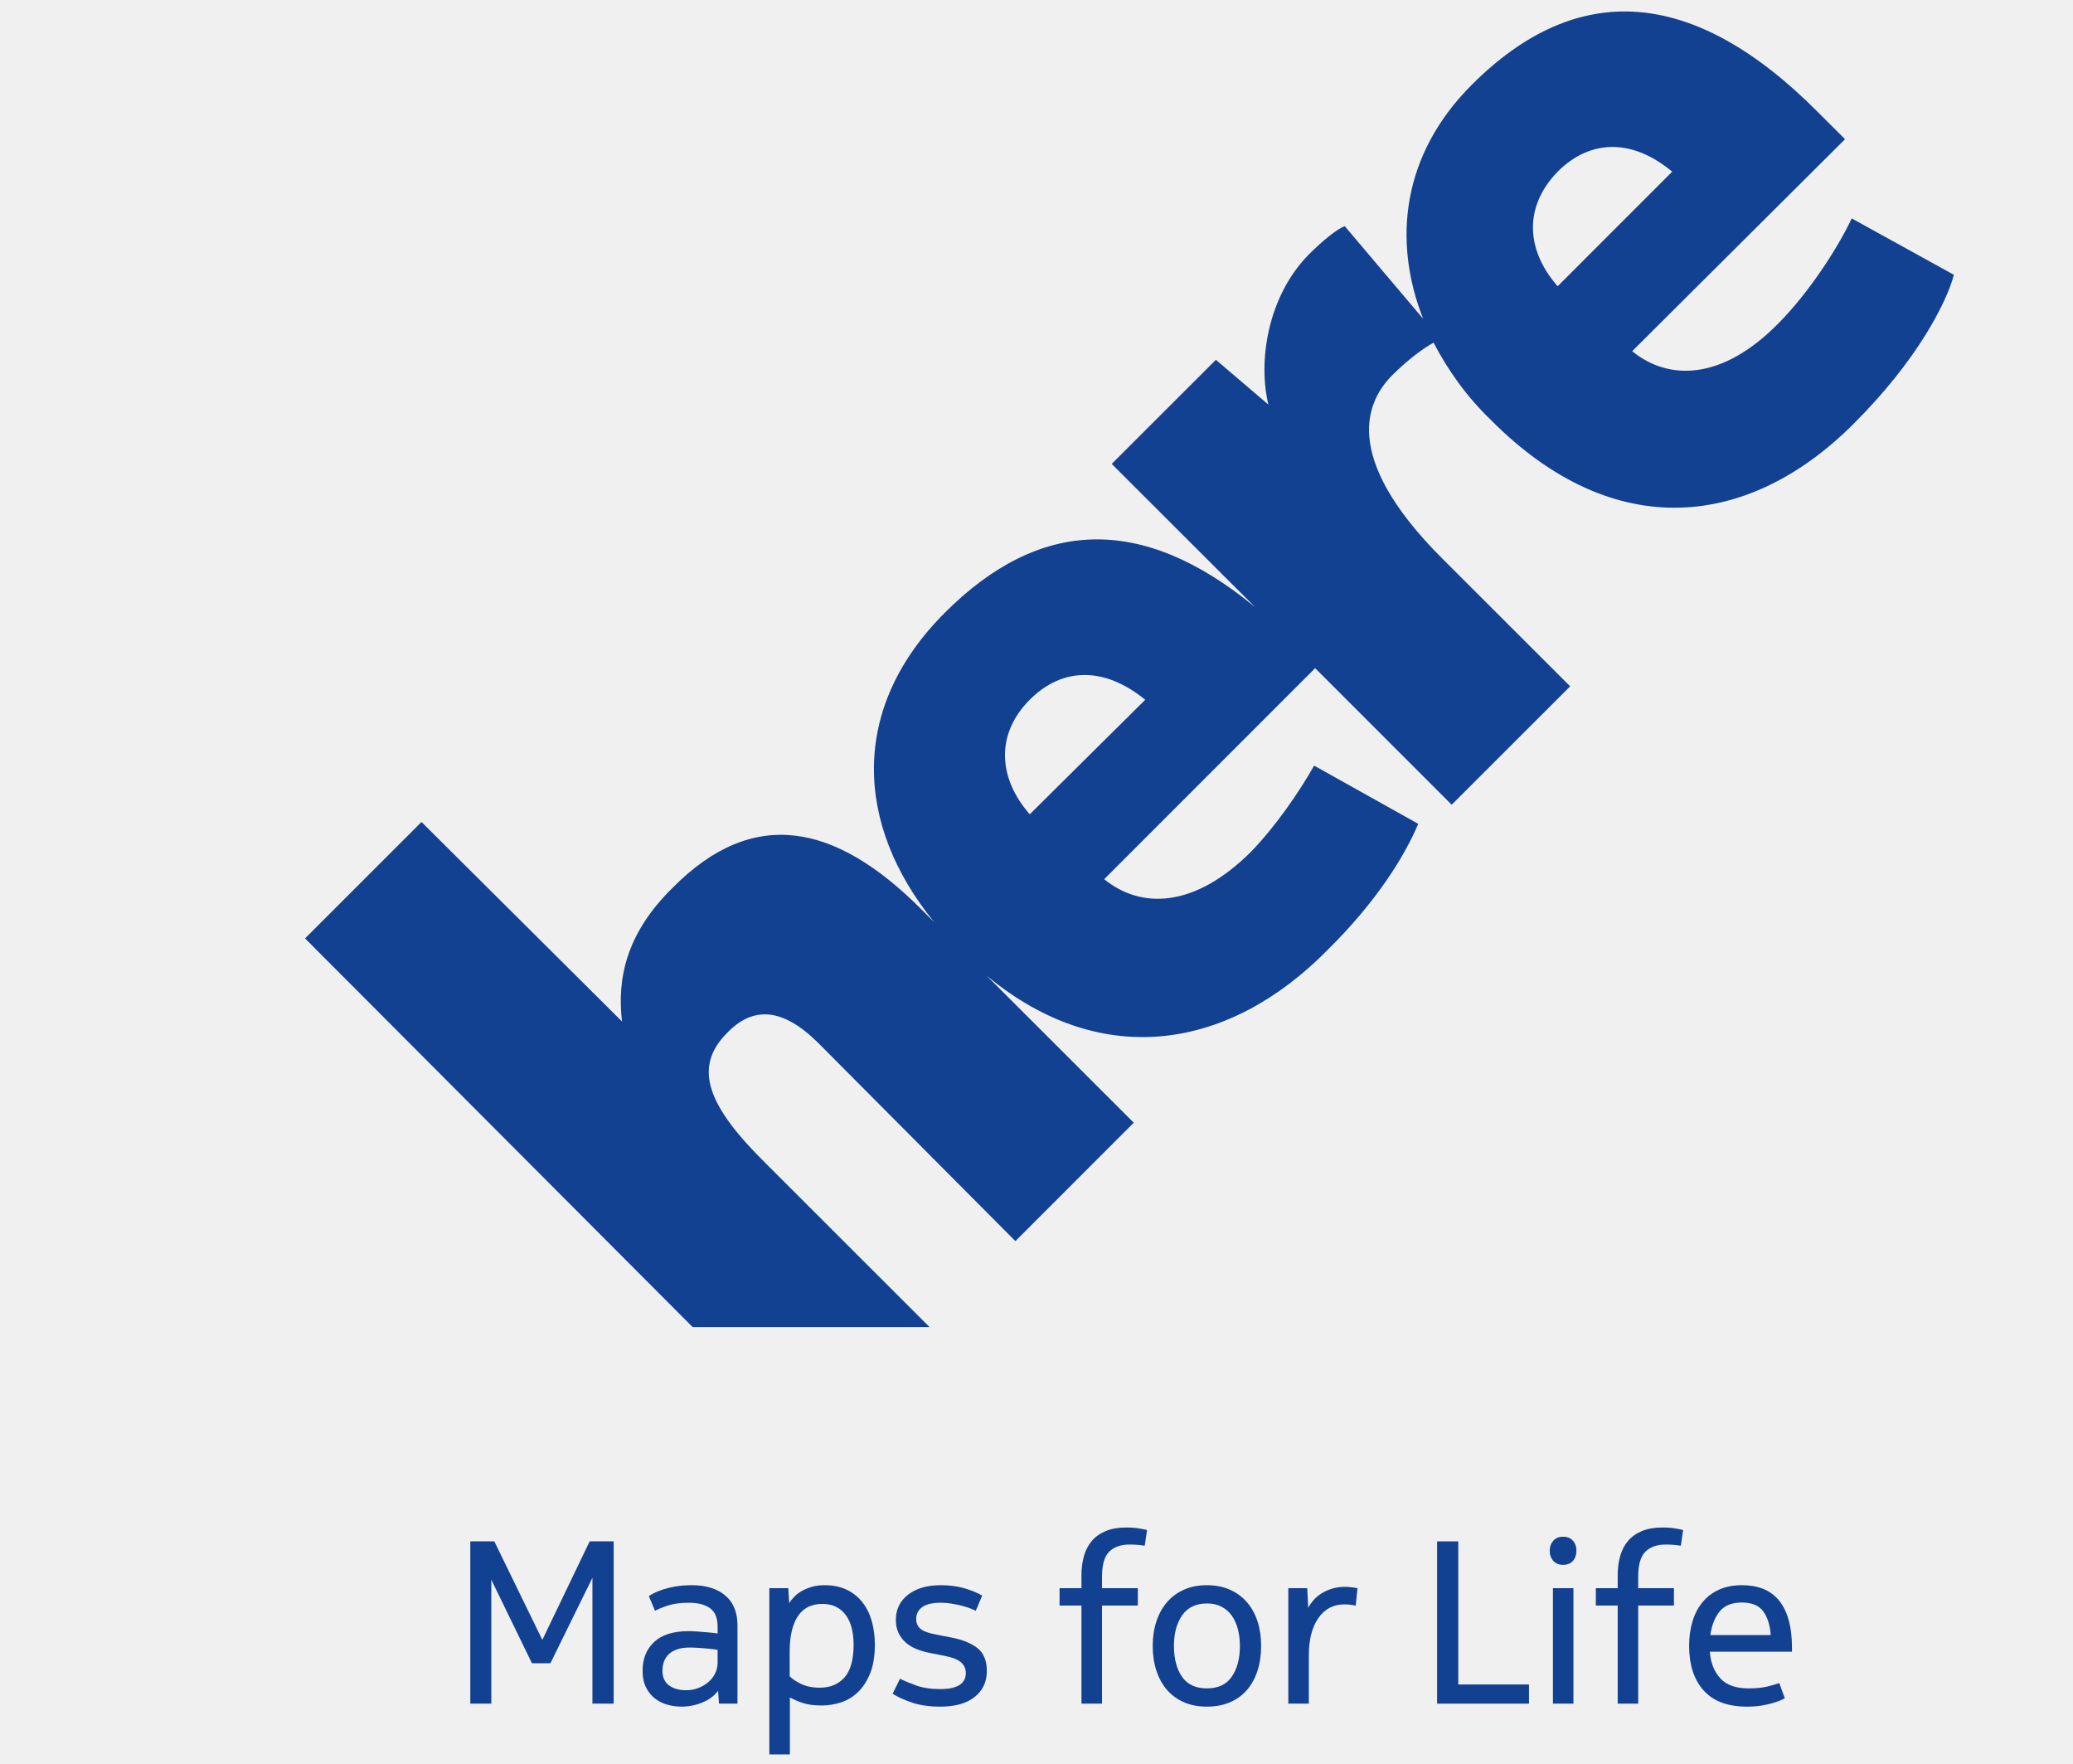
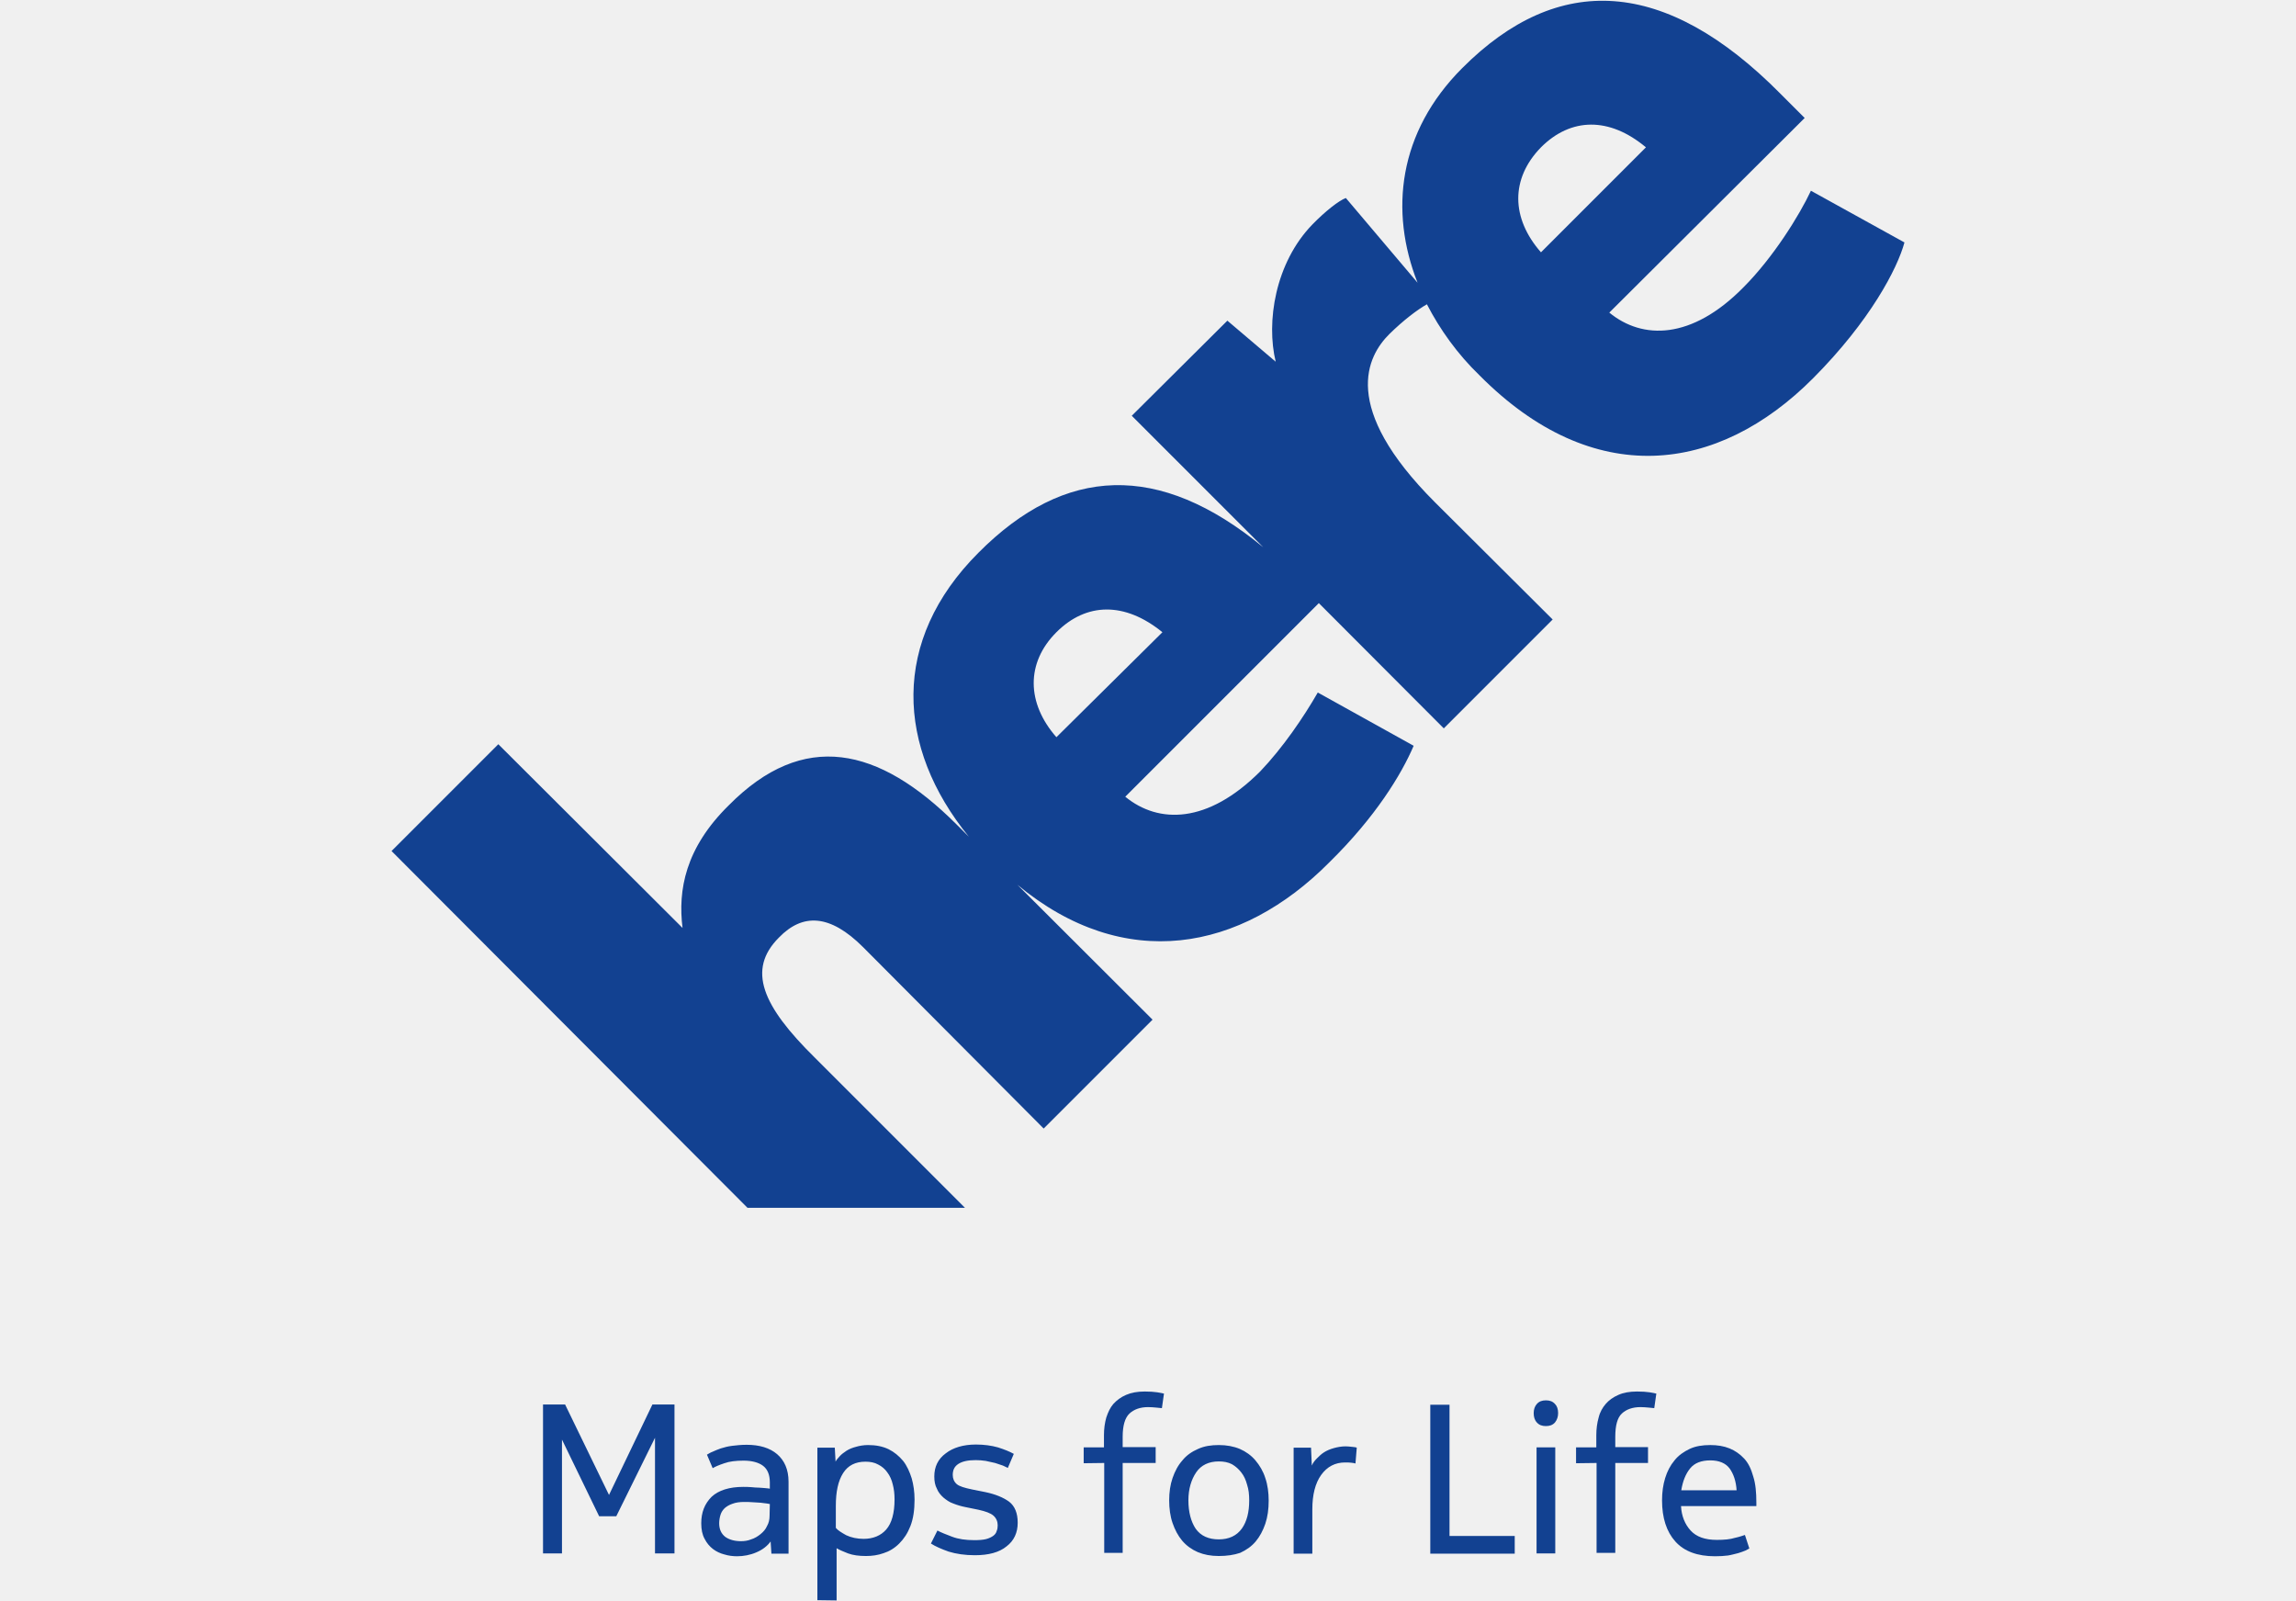
- <svg xmlns="http://www.w3.org/2000/svg" xmlns:xlink="http://www.w3.org/1999/xlink" width="670px" height="570px" viewBox="-50 0 620 570" version="1.1">
-   <defs>
-     <path id="path-1" d="M0,0.61 L850.39,0.61 L850.39,851 L0,851 L0,0.61 Z" />
-   </defs>
-   <g id="Page-1" stroke="none" stroke-width="1" fill="none" fill-rule="evenodd">
-     <g id="HERE_Logo_MFL_White_RGB" transform="translate(-135, -140)">
-       <g id="Group-24">
-         <path d="M563.438,232.507 C552.934,220.477 552.655,206.567 563.438,195.477 C573.924,184.982 587.526,184.685 600.459,195.477 L563.438,232.507 Z M392.811,403.144 C382.307,391.113 381.99,376.952 392.811,366.132 C403.297,355.601 416.881,355.312 430.139,366.132 L392.811,403.144 Z M529.19,400.046 L567.485,361.788 L526.101,320.45 C492.476,286.825 502.329,268.923 510.023,261.202 C514.992,256.271 519.951,252.567 523.338,250.725 C527.962,259.647 534.121,268.281 541.825,275.678 C581.953,316.113 625.747,310.568 659.409,276.637 C679.459,256.577 689.033,238.053 691.508,228.804 L658.479,210.577 C654.46,219.202 645.183,234.042 634.726,244.556 C616.518,263.043 599.249,263.043 587.526,253.488 L656.32,184.982 L647.677,176.357 C607.26,135.606 569.616,133.447 535.684,167.398 C513.15,189.913 510.023,217.696 519.951,242.994 L494.625,213.081 C492.169,213.993 487.526,217.696 482.93,222.32 C469.625,235.904 466.555,256.865 469.951,270.748 L452.98,256.271 L419.309,289.913 L465.634,336.173 C428.911,305.954 395.872,307.498 365.336,338.034 C334.484,368.904 336.317,406.539 361.94,437.997 L357.623,433.68 C330.157,406.224 303.604,400.372 277.385,426.897 C261.968,442.026 259.484,456.829 261.038,470.096 L196.235,405.618 L158.591,443.245 L283.861,568.84 L360.424,568.84 L307.632,516.077 C289.136,497.877 283.581,485.224 294.997,473.789 C303.306,465.164 312.889,465.462 324.603,477.176 L388.178,541.067 L426.436,502.8 L378.873,455.284 C416.583,486.452 457.614,478.748 488.792,447.264 C505.12,431.214 514.08,416.411 518.378,406.224 L484.735,387.411 C479.832,396.036 472.416,406.837 464.415,415.164 C445.872,433.68 428.604,433.68 416.881,424.106 L485.061,355.916 L529.19,400.046 Z" id="Fill-2" fill="#124191" />
-         <path d="M212,638.091 L219.762,638.091 L235.285,669.934 L250.575,638.091 L258.343,638.091 L258.343,690.533 L251.475,690.533 L251.475,649.864 L237.895,677.474 L231.926,677.474 L218.79,650.465 L218.79,690.533 L212,690.533 L212,638.091 Z" id="Fill-4" fill="#124191" />
-         <path d="M291.935,673.15 C291.882,673.15 291.562,673.091 290.969,672.993 C290.368,672.902 289.618,672.811 288.726,672.739 C287.832,672.667 286.86,672.596 285.81,672.511 C284.765,672.439 283.8,672.4 282.913,672.4 C281.315,672.4 279.966,672.602 278.844,672.993 C277.721,673.391 276.815,673.92 276.116,674.591 C275.42,675.269 274.911,676.052 274.584,676.952 C274.264,677.846 274.101,678.825 274.101,679.861 C274.101,681.994 274.812,683.592 276.235,684.643 C277.644,685.673 279.495,686.195 281.791,686.195 C283.031,686.195 284.245,685.993 285.438,685.568 C286.632,685.145 287.728,684.551 288.692,683.775 C289.664,683.005 290.44,682.059 291.041,680.945 C291.64,679.823 291.935,678.596 291.935,677.252 L291.935,673.15 Z M292.378,690.532 L292.084,686.351 C290.95,687.95 289.279,689.209 287.089,690.122 C284.897,691.041 282.634,691.498 280.298,691.498 C278.805,691.498 277.31,691.309 275.817,690.905 C274.324,690.506 272.986,689.854 271.793,688.96 C270.599,688.06 269.608,686.867 268.844,685.373 C268.067,683.893 267.69,682.047 267.69,679.861 C267.69,676.033 268.928,672.941 271.414,670.606 C273.906,668.271 277.637,667.097 282.613,667.097 C283.402,667.097 284.296,667.142 285.295,667.214 C286.291,667.292 287.231,667.365 288.125,667.443 C289.026,667.514 289.827,667.586 290.519,667.664 C291.211,667.743 291.692,667.801 291.935,667.847 L291.935,665.603 C291.935,662.87 291.125,660.913 289.514,659.72 C287.89,658.526 285.594,657.926 282.613,657.926 C279.926,657.926 277.644,658.239 275.784,658.852 C273.918,659.472 272.562,660.04 271.709,660.542 L269.705,655.767 C270.149,655.467 270.769,655.108 271.57,654.717 C272.366,654.326 273.346,653.927 274.512,653.556 C275.68,653.184 277.024,652.871 278.543,652.623 C280.058,652.382 281.765,652.252 283.651,652.252 C288.178,652.252 291.764,653.366 294.399,655.571 C297.034,657.789 298.353,661.011 298.353,665.231 L298.353,690.532 L292.378,690.532 Z" id="Fill-6" fill="#124191" />
-         <path d="M315.22,681.656 C315.911,682.446 317.118,683.267 318.833,684.121 C320.549,684.963 322.597,685.374 324.984,685.374 C328.324,685.374 330.965,684.285 332.942,682.06 C334.905,679.856 335.89,676.301 335.89,671.428 C335.89,669.543 335.682,667.783 335.29,666.171 C334.892,664.554 334.266,663.164 333.418,661.991 C332.576,660.817 331.52,659.91 330.255,659.27 C328.989,658.618 327.476,658.299 325.734,658.299 C322.258,658.299 319.63,659.623 317.862,662.284 C316.107,664.952 315.22,668.793 315.22,673.816 L315.22,681.656 Z M308.652,706.951 L308.652,653.224 L314.77,653.224 L315.07,658.077 C315.409,657.477 315.911,656.831 316.557,656.14 C317.196,655.428 318.012,654.803 318.984,654.222 C319.949,653.668 321.058,653.185 322.297,652.813 C323.543,652.435 324.965,652.253 326.55,652.253 C329.296,652.253 331.677,652.761 333.718,653.746 C335.753,654.737 337.456,656.107 338.793,657.855 C340.143,659.59 341.134,661.619 341.78,663.934 C342.419,666.25 342.752,668.741 342.752,671.428 C342.752,675.107 342.256,678.186 341.258,680.691 C340.253,683.17 338.956,685.198 337.331,686.763 C335.727,688.329 333.881,689.451 331.82,690.123 C329.752,690.794 327.672,691.127 325.585,691.127 C323.047,691.127 320.967,690.84 319.323,690.272 C317.679,689.698 316.335,689.111 315.292,688.518 L315.292,706.951 L308.652,706.951 Z" id="Fill-8" fill="#124191" />
-         <path d="M350.892,682.477 C352.138,683.116 353.854,683.84 356.045,684.643 C358.23,685.432 360.819,685.823 363.807,685.823 C365.438,685.823 366.801,685.693 367.864,685.426 C368.934,685.145 369.781,684.767 370.408,684.304 C371.027,683.827 371.471,683.273 371.751,682.653 C372.019,682.04 372.156,681.355 372.156,680.605 C372.156,679.268 371.647,678.133 370.63,677.207 C369.606,676.294 367.825,675.589 365.288,675.087 L360.741,674.187 C359.143,673.894 357.669,673.469 356.299,672.922 C354.93,672.38 353.749,671.663 352.758,670.802 C351.76,669.928 350.977,668.891 350.41,667.691 C349.835,666.497 349.548,665.088 349.548,663.438 C349.548,660.059 350.873,657.352 353.501,655.311 C356.136,653.276 359.665,652.252 364.107,652.252 C366.983,652.252 369.573,652.604 371.862,653.295 C374.151,653.993 376.011,654.757 377.452,655.611 L375.365,660.542 C375.012,660.34 374.458,660.092 373.695,659.792 C372.912,659.491 372.019,659.205 371.008,658.931 C369.977,658.663 368.875,658.415 367.681,658.226 C366.481,658.024 365.288,657.926 364.107,657.926 C361.367,657.926 359.345,658.396 358.054,659.348 C356.756,660.288 356.116,661.553 356.116,663.138 C356.116,664.488 356.58,665.564 357.493,666.354 C358.419,667.156 360.245,667.802 362.985,668.29 L367.596,669.184 C371.184,669.896 373.969,671.037 375.958,672.622 C377.954,674.213 378.946,676.672 378.946,680.012 C378.946,683.488 377.641,686.273 375.032,688.361 C372.417,690.454 368.699,691.498 363.879,691.498 C360.337,691.498 357.271,691.048 354.656,690.155 C352.047,689.254 349.998,688.321 348.505,687.317 L350.892,682.477 Z" id="Fill-10" fill="#124191" />
-         <path d="M402.453,658.826 L402.453,653.224 L409.53,653.224 L409.53,648.97 C409.53,646.727 409.811,644.672 410.359,642.767 C410.913,640.883 411.754,639.265 412.889,637.934 C414.044,636.59 415.525,635.53 417.37,634.764 C419.223,633.995 421.408,633.61 423.938,633.61 C425.628,633.61 427.102,633.715 428.348,633.942 C429.581,634.164 430.383,634.321 430.728,634.425 L429.985,639.487 C429.737,639.441 429.131,639.369 428.152,639.265 C427.187,639.167 426.183,639.115 425.133,639.115 C422.301,639.115 420.091,639.885 418.532,641.398 C416.966,642.911 416.177,645.611 416.177,649.493 L416.177,653.224 L427.748,653.224 L427.748,658.826 L416.177,658.826 L416.177,690.532 L409.53,690.532 L409.53,658.826 L402.453,658.826 Z" id="Fill-12" fill="#124191" />
-         <path d="M450.071,685.602 C453.708,685.602 456.391,684.343 458.127,681.799 C459.865,679.269 460.739,675.962 460.739,671.872 C460.739,669.896 460.517,668.063 460.067,666.393 C459.617,664.736 458.958,663.282 458.101,662.069 C457.22,660.855 456.111,659.89 454.777,659.199 C453.427,658.494 451.865,658.155 450.071,658.155 C446.546,658.155 443.901,659.42 442.107,661.944 C440.317,664.489 439.423,667.802 439.423,671.872 C439.423,676.001 440.284,679.328 442.029,681.838 C443.764,684.356 446.448,685.602 450.071,685.602 M450.071,691.498 C447.296,691.498 444.827,691.029 442.655,690.083 C440.493,689.144 438.676,687.807 437.183,686.092 C435.689,684.376 434.551,682.314 433.755,679.895 C432.953,677.488 432.562,674.807 432.562,671.872 C432.562,669.002 432.953,666.341 433.755,663.934 C434.551,661.521 435.702,659.44 437.215,657.705 C438.732,655.951 440.571,654.62 442.733,653.674 C444.899,652.722 447.348,652.252 450.071,652.252 C452.807,652.252 455.263,652.722 457.429,653.674 C459.578,654.62 461.423,655.944 462.934,657.659 C464.454,659.381 465.605,661.449 466.407,663.862 C467.196,666.269 467.601,668.95 467.601,671.872 C467.601,674.859 467.196,677.56 466.407,679.967 C465.605,682.387 464.466,684.448 462.973,686.17 C461.482,687.885 459.643,689.209 457.461,690.122 C455.276,691.042 452.807,691.498 450.071,691.498" id="Fill-14" fill="#124191" />
-         <path d="M498.162,658.899 C497.914,658.793 497.419,658.689 496.708,658.598 C495.984,658.494 495.247,658.456 494.506,658.456 C490.98,658.456 488.186,659.909 486.118,662.845 C484.06,665.785 483.023,669.817 483.023,674.938 L483.023,690.533 L476.39,690.533 L476.39,653.223 L482.508,653.223 L482.808,659.571 C483.251,658.716 483.838,657.888 484.549,657.066 C485.277,656.244 486.131,655.527 487.129,654.899 C488.12,654.28 489.246,653.771 490.518,653.374 C491.786,652.976 493.189,652.78 494.728,652.78 C495.429,652.78 496.225,652.838 497.151,652.957 C498.077,653.087 498.603,653.172 498.752,653.223 L498.162,658.899 Z" id="Fill-16" fill="#124191" />
-         <path d="M531.323,684.343 L554.175,684.343 L554.175,690.533 L524.474,690.533 L524.474,638.091 L531.323,638.091 L531.323,684.343 Z" id="Fill-18" fill="#124191" />
-         <mask id="mask-2" fill="white">
-           <use xlink:href="#path-1" />
-         </mask>
-         <g id="Clip-21" />
-         <path d="M561.917,653.224 L568.538,653.224 L568.538,690.533 L561.917,690.533 L561.917,653.224 Z M569.503,641.131 C569.503,642.475 569.124,643.571 568.355,644.418 C567.585,645.272 566.532,645.684 565.188,645.684 C563.844,645.684 562.791,645.253 562.022,644.385 C561.265,643.512 560.873,642.429 560.873,641.131 C560.873,639.84 561.265,638.763 562.022,637.895 C562.791,637.022 563.844,636.591 565.188,636.591 C566.532,636.591 567.585,637.008 568.355,637.857 C569.124,638.704 569.503,639.787 569.503,641.131 L569.503,641.131 Z" id="Fill-20" fill="#124191" mask="url(#mask-2)" />
-         <path d="M575.777,658.826 L575.777,653.224 L582.847,653.224 L582.847,648.97 C582.847,646.727 583.119,644.672 583.666,642.767 C584.214,640.883 585.049,639.265 586.197,637.934 C587.342,636.59 588.823,635.53 590.665,634.764 C592.504,633.995 594.686,633.61 597.22,633.61 C598.903,633.61 600.374,633.715 601.62,633.942 C602.859,634.164 603.652,634.321 603.991,634.425 L603.254,639.487 C603.002,639.441 602.396,639.369 601.424,639.265 C600.465,639.167 599.451,639.115 598.421,639.115 C595.58,639.115 593.375,639.885 591.826,641.398 C590.261,642.911 589.475,645.611 589.475,649.493 L589.475,653.224 L601.026,653.224 L601.026,658.826 L589.475,658.826 L589.475,690.532 L582.847,690.532 L582.847,658.826 L575.777,658.826 Z" id="Fill-22" fill="#124191" mask="url(#mask-2)" />
-         <path d="M632.309,668.369 C632.061,665.043 631.226,662.447 629.818,660.614 C628.402,658.775 626.113,657.855 622.988,657.855 C619.812,657.855 617.437,658.781 615.872,660.647 C614.307,662.512 613.263,665.088 612.784,668.369 L632.309,668.369 Z M636.862,688.811 C636.601,688.961 636.138,689.183 635.446,689.483 C634.736,689.783 633.875,690.083 632.831,690.377 C631.787,690.677 630.587,690.944 629.224,691.172 C627.841,691.387 626.321,691.498 624.625,691.498 C618.416,691.498 613.746,689.764 610.625,686.274 C607.491,682.797 605.929,677.97 605.929,671.8 C605.929,668.917 606.307,666.269 607.047,663.862 C607.791,661.449 608.887,659.381 610.325,657.659 C611.753,655.944 613.537,654.619 615.644,653.674 C617.751,652.722 620.217,652.252 622.988,652.252 C625.526,652.252 627.783,652.637 629.778,653.406 C631.761,654.183 633.457,655.389 634.846,657.033 C636.229,658.67 637.312,660.77 638.049,663.334 C638.806,665.89 639.171,668.969 639.171,672.55 L639.171,673.744 L612.627,673.744 C612.875,677.272 613.994,680.13 615.989,682.328 C617.972,684.512 621.025,685.602 625.147,685.602 C627.737,685.602 629.863,685.373 631.526,684.93 C633.196,684.493 634.377,684.141 635.068,683.893 L636.862,688.811 Z" id="Fill-23" fill="#124191" mask="url(#mask-2)" />
-       </g>
-     </g>
+ <svg xmlns="http://www.w3.org/2000/svg" version="1.1" id="Ebene_1" x="0px" y="0px" width="883.7px" height="615.9px" viewBox="0 0 883.7 615.9" style="enable-background:new 0 0 883.7 615.9;" xml:space="preserve">
+   <style type="text/css">
+ 	.st0{fill:#124191;}
+ </style>
+   <g transform="translate(-135 -140)">
+     <path class="st0" d="M728.1,237.1c-11.5-13.1-11.8-28.3,0-40.4c11.5-11.5,26.3-11.8,40.4,0L728.1,237.1L728.1,237.1z M541.6,423.7   c-11.5-13.1-11.8-28.6,0-40.4c11.5-11.5,26.3-11.8,40.8,0L541.6,423.7z M690.7,420.3l41.9-41.9l-45.3-45.1   c-36.7-36.7-26-56.3-17.6-64.7c5.5-5.4,10.8-9.4,14.5-11.5c5,9.7,11.8,19.2,20.2,27.3c43.8,44.2,91.7,38.1,128.5,1.1   c21.9-22,32.4-42.2,35.1-52.2L832,213.4c-4.4,9.4-14.5,25.7-26,37.2c-19.9,20.2-38.8,20.2-51.6,9.7l75.2-74.9l-9.4-9.4   c-44.2-44.6-85.4-46.9-122.4-9.8c-24.6,24.6-28.1,55-17.2,82.6L653,216.2c-2.7,1-7.8,5-12.8,10.1c-14.5,14.9-17.9,37.7-14.2,52.9   l-18.6-15.8L570.6,300l50.6,50.6c-40.1-33-76.3-31.4-109.6,2.1c-33.8,33.8-31.7,74.9-3.7,109.3l-4.7-4.7   c-30.1-30.1-59-36.4-87.7-7.4c-16.8,16.5-19.6,32.7-17.8,47.2l-70.9-70.7l-41.1,41.1l137,137.3h83.7L448.6,547   c-20.2-19.9-26.2-33.8-13.8-46.2c9.1-9.4,19.6-9.1,32.4,3.7l69.5,69.8l41.9-41.9l-52-51.9c41.2,34.1,86,25.7,120.1-8.7   c17.8-17.5,27.7-33.8,32.4-44.8l-36.9-20.5c-5.4,9.4-13.4,21.2-22.2,30.4c-20.2,20.2-39.1,20.2-51.9,9.7l74.5-74.5L690.7,420.3   L690.7,420.3z M344,680.5h8.5l16.9,34.8l16.7-34.8h8.5v57.3h-7.5v-44.5l-14.9,30.2h-6.6l-14.3-29.5v43.8H344L344,680.5L344,680.5z    M431.3,718.8c-0.1,0-0.4-0.1-1.1-0.2c-0.7-0.1-1.5-0.2-2.4-0.3c-1-0.1-2.1-0.1-3.2-0.2s-2.1-0.1-3.2-0.1c-1.7,0-3.2,0.2-4.5,0.7   c-1.2,0.4-2.2,1-3,1.7c-0.8,0.8-1.3,1.6-1.6,2.6c-0.3,1-0.5,2.1-0.5,3.2c0,2.3,0.8,4,2.3,5.2c1.5,1.1,3.6,1.7,6.1,1.7   c1.3,0,2.7-0.2,3.9-0.7c1.3-0.4,2.5-1.1,3.6-2c1.1-0.9,2-1.9,2.5-3.1c0.7-1.2,1-2.5,1-4L431.3,718.8L431.3,718.8z M431.9,737.8   l-0.3-4.6c-1.2,1.7-3.1,3.2-5.5,4.2c-2.3,1-4.9,1.5-7.4,1.5c-1.6,0-3.3-0.2-4.9-0.7c-1.6-0.4-3.1-1.1-4.4-2.1s-2.4-2.3-3.2-3.9   c-0.9-1.6-1.3-3.6-1.3-6c0-4.2,1.3-7.5,4-10.2c2.7-2.5,6.8-3.8,12.2-3.8c0.9,0,1.9,0,3,0.1c1.1,0.1,2.1,0.2,3.1,0.2   c1,0.1,1.9,0.1,2.6,0.2c0.8,0.1,1.3,0.1,1.5,0.2v-2.4c0-3-0.9-5.1-2.6-6.4c-1.7-1.3-4.3-2-7.5-2c-3,0-5.5,0.3-7.4,1   c-2.1,0.7-3.5,1.3-4.5,1.9l-2.2-5.2c0.7-0.4,1.3-0.8,2.1-1.1c0.9-0.4,2-0.9,3.2-1.3c1.3-0.4,2.7-0.8,4.4-1c1.6-0.2,3.5-0.4,5.6-0.4   c4.9,0,8.9,1.2,11.7,3.6c2.8,2.4,4.4,5.9,4.4,10.6v27.7H431.9L431.9,737.8z M456.8,728.1c0.8,0.9,2.1,1.7,3.9,2.7   c1.9,0.9,4.2,1.4,6.7,1.4c3.6,0,6.6-1.2,8.7-3.6s3.2-6.3,3.2-11.6c0-2.1-0.2-3.9-0.7-5.8c-0.4-1.7-1.1-3.3-2.1-4.6   c-0.9-1.3-2.1-2.3-3.5-3c-1.4-0.8-3.1-1.1-4.9-1.1c-3.8,0-6.7,1.4-8.6,4.4s-2.8,7.1-2.8,12.6v8.5H456.8z M449.6,755.8v-58.7h6.7   l0.3,5.4c0.3-0.7,0.9-1.3,1.6-2.1c0.7-0.8,1.6-1.4,2.6-2.1c1.1-0.7,2.4-1.2,3.6-1.5c1.3-0.4,3-0.7,4.7-0.7c3,0,5.6,0.5,7.9,1.6   c2.2,1.1,4,2.6,5.6,4.5c1.5,1.9,2.5,4.2,3.3,6.7c0.7,2.5,1.1,5.2,1.1,8.2c0,4-0.5,7.4-1.6,10.2s-2.5,4.9-4.3,6.7s-3.8,3-6,3.7   c-2.2,0.8-4.5,1.1-6.8,1.1c-2.7,0-5-0.3-6.9-1c-1.7-0.7-3.3-1.3-4.4-2v20.1L449.6,755.8L449.6,755.8z M495.8,729   c1.3,0.7,3.3,1.5,5.7,2.4c2.4,0.9,5.2,1.3,8.5,1.3c1.7,0,3.3-0.1,4.5-0.4c1.2-0.3,2.1-0.8,2.7-1.2c0.7-0.5,1.2-1.1,1.4-1.9   c0.3-0.7,0.4-1.4,0.4-2.2c0-1.4-0.5-2.7-1.6-3.7c-1.1-1-3.1-1.7-5.8-2.3l-4.9-1c-1.6-0.3-3.3-0.8-4.8-1.4c-1.5-0.5-2.7-1.4-3.8-2.3   c-1.1-1-2-2.1-2.5-3.4c-0.7-1.3-1-2.8-1-4.7c0-3.7,1.4-6.7,4.4-8.9c2.8-2.2,6.8-3.4,11.6-3.4c3.2,0,6,0.4,8.5,1.1   c2.5,0.8,4.5,1.6,6.1,2.5l-2.3,5.4c-0.4-0.2-1-0.5-1.9-0.9c-1-0.3-2-0.7-3-1c-1.2-0.3-2.4-0.5-3.6-0.8c-1.3-0.2-2.6-0.3-3.9-0.3   c-3,0-5.2,0.5-6.7,1.5s-2.1,2.4-2.1,4.2c0,1.4,0.5,2.6,1.5,3.5c1,0.9,3.1,1.5,6,2.1l5,1c3.9,0.8,7,2.1,9.2,3.7   c2.2,1.7,3.3,4.4,3.3,8.1c0,3.8-1.4,6.9-4.3,9.1c-2.8,2.3-6.9,3.4-12.2,3.4c-3.8,0-7.2-0.5-10.1-1.4c-2.8-1-5.1-2-6.8-3.1   L495.8,729L495.8,729z M552.1,703.1V697h7.8v-4.7c0-2.4,0.3-4.7,0.9-6.8c0.7-2.1,1.5-3.8,2.7-5.2c1.3-1.4,2.8-2.6,4.9-3.5   c2.1-0.9,4.4-1.3,7.2-1.3c1.9,0,3.5,0.1,4.8,0.3c1.3,0.2,2.2,0.4,2.6,0.5l-0.8,5.6c-0.2,0-1-0.1-2-0.2c-1.1-0.1-2.2-0.2-3.3-0.2   c-3.1,0-5.5,0.9-7.2,2.5c-1.7,1.6-2.6,4.6-2.6,8.9v4h12.7v6.1h-12.7v34.6H560V703L552.1,703.1L552.1,703.1z M604.1,732.4   c3.9,0,6.9-1.4,8.9-4.2c1.9-2.7,2.8-6.3,2.8-10.8c0-2.2-0.2-4.2-0.8-6c-0.5-1.9-1.2-3.4-2.2-4.7c-1-1.3-2.2-2.4-3.6-3.2   c-1.5-0.8-3.2-1.1-5.1-1.1c-3.8,0-6.8,1.4-8.7,4.2s-3,6.4-3,10.8c0,4.5,1,8.2,2.8,10.9C597.2,731.1,600.2,732.4,604.1,732.4    M604.1,738.8c-3.1,0-5.7-0.5-8.1-1.5c-2.3-1-4.4-2.5-6-4.4c-1.6-1.9-2.8-4.2-3.7-6.8c-0.9-2.6-1.3-5.6-1.3-8.7s0.4-6,1.3-8.6   c0.9-2.6,2.1-4.9,3.8-6.8c1.6-2,3.7-3.4,6-4.4c2.4-1.1,5-1.5,8-1.5s5.7,0.5,8.1,1.5c2.3,1,4.4,2.5,6,4.4s3,4.2,3.8,6.8   c0.9,2.6,1.3,5.6,1.3,8.7c0,3.3-0.4,6.2-1.3,8.9c-0.9,2.6-2.1,4.9-3.7,6.8c-1.6,1.9-3.6,3.3-6,4.4   C609.9,738.4,607.2,738.8,604.1,738.8 M656.7,703.2c-0.2-0.1-0.8-0.2-1.6-0.3c-0.8-0.1-1.6-0.1-2.4-0.1c-3.8,0-6.9,1.6-9.2,4.8   c-2.3,3.2-3.4,7.7-3.4,13.2v17.1h-7.2v-40.8h6.7l0.3,6.9c0.4-1,1.1-1.9,1.9-2.7c0.9-0.9,1.7-1.7,2.8-2.4c1.1-0.7,2.3-1.2,3.7-1.6   c1.4-0.4,3-0.7,4.6-0.7c0.8,0,1.6,0.1,2.6,0.2c1,0.1,1.6,0.2,1.7,0.3L656.7,703.2L656.7,703.2z M693,731.1h25v6.8h-32.5v-57.3h7.4   V731.1L693,731.1z" />
+     <path class="st0" d="M726.4,697h7.2v40.8h-7.2V697z M734.7,683.8c0,1.4-0.4,2.6-1.2,3.6c-0.9,1-2,1.4-3.5,1.4   c-1.5,0-2.6-0.4-3.5-1.4c-0.9-1-1.2-2.2-1.2-3.6s0.4-2.6,1.2-3.5c0.9-1,2-1.4,3.5-1.4c1.5,0,2.6,0.4,3.5,1.4   C734.3,681.1,734.7,682.3,734.7,683.8L734.7,683.8z M741.6,703.1V697h7.8v-4.7c0-2.4,0.3-4.7,0.9-6.8c0.5-2.1,1.5-3.8,2.7-5.2   c1.2-1.4,2.8-2.6,4.9-3.5c2-0.9,4.4-1.3,7.2-1.3c1.9,0,3.5,0.1,4.8,0.3s2.2,0.4,2.6,0.5l-0.8,5.6c-0.3,0-1-0.1-2-0.2   c-1.1-0.1-2.2-0.2-3.3-0.2c-3.1,0-5.5,0.9-7.2,2.5c-1.7,1.6-2.5,4.6-2.5,8.9v4h12.6v6.1h-12.6v34.6h-7.2V703L741.6,703.1   L741.6,703.1z M803.4,713.6c-0.2-3.6-1.2-6.4-2.7-8.5c-1.5-2-4-3.1-7.4-3.1c-3.5,0-6.1,1-7.8,3.1c-1.7,2.1-2.8,4.8-3.4,8.4h21.3   V713.6z M808.3,735.9c-0.3,0.2-0.8,0.4-1.5,0.8c-0.8,0.3-1.7,0.7-2.8,1c-1.3,0.3-2.6,0.7-3.9,0.9c-1.5,0.2-3.2,0.3-5,0.3   c-6.8,0-11.9-1.9-15.3-5.7c-3.4-3.8-5.1-9.1-5.1-15.8c0-3.2,0.4-6,1.2-8.6c0.8-2.6,2-4.9,3.6-6.8c1.5-1.9,3.5-3.3,5.8-4.4   c2.3-1.1,5-1.5,8-1.5c2.7,0,5.2,0.4,7.4,1.3s4,2.2,5.6,3.9s2.7,4,3.5,6.9c0.9,2.8,1.2,6.1,1.2,10.1v1.3h-29c0.2,3.8,1.5,7,3.7,9.4   c2.2,2.4,5.5,3.6,10.1,3.6c2.8,0,5.1-0.2,7-0.8c1.9-0.4,3.1-0.9,3.8-1.1L808.3,735.9L808.3,735.9z" />
  </g>
</svg>
